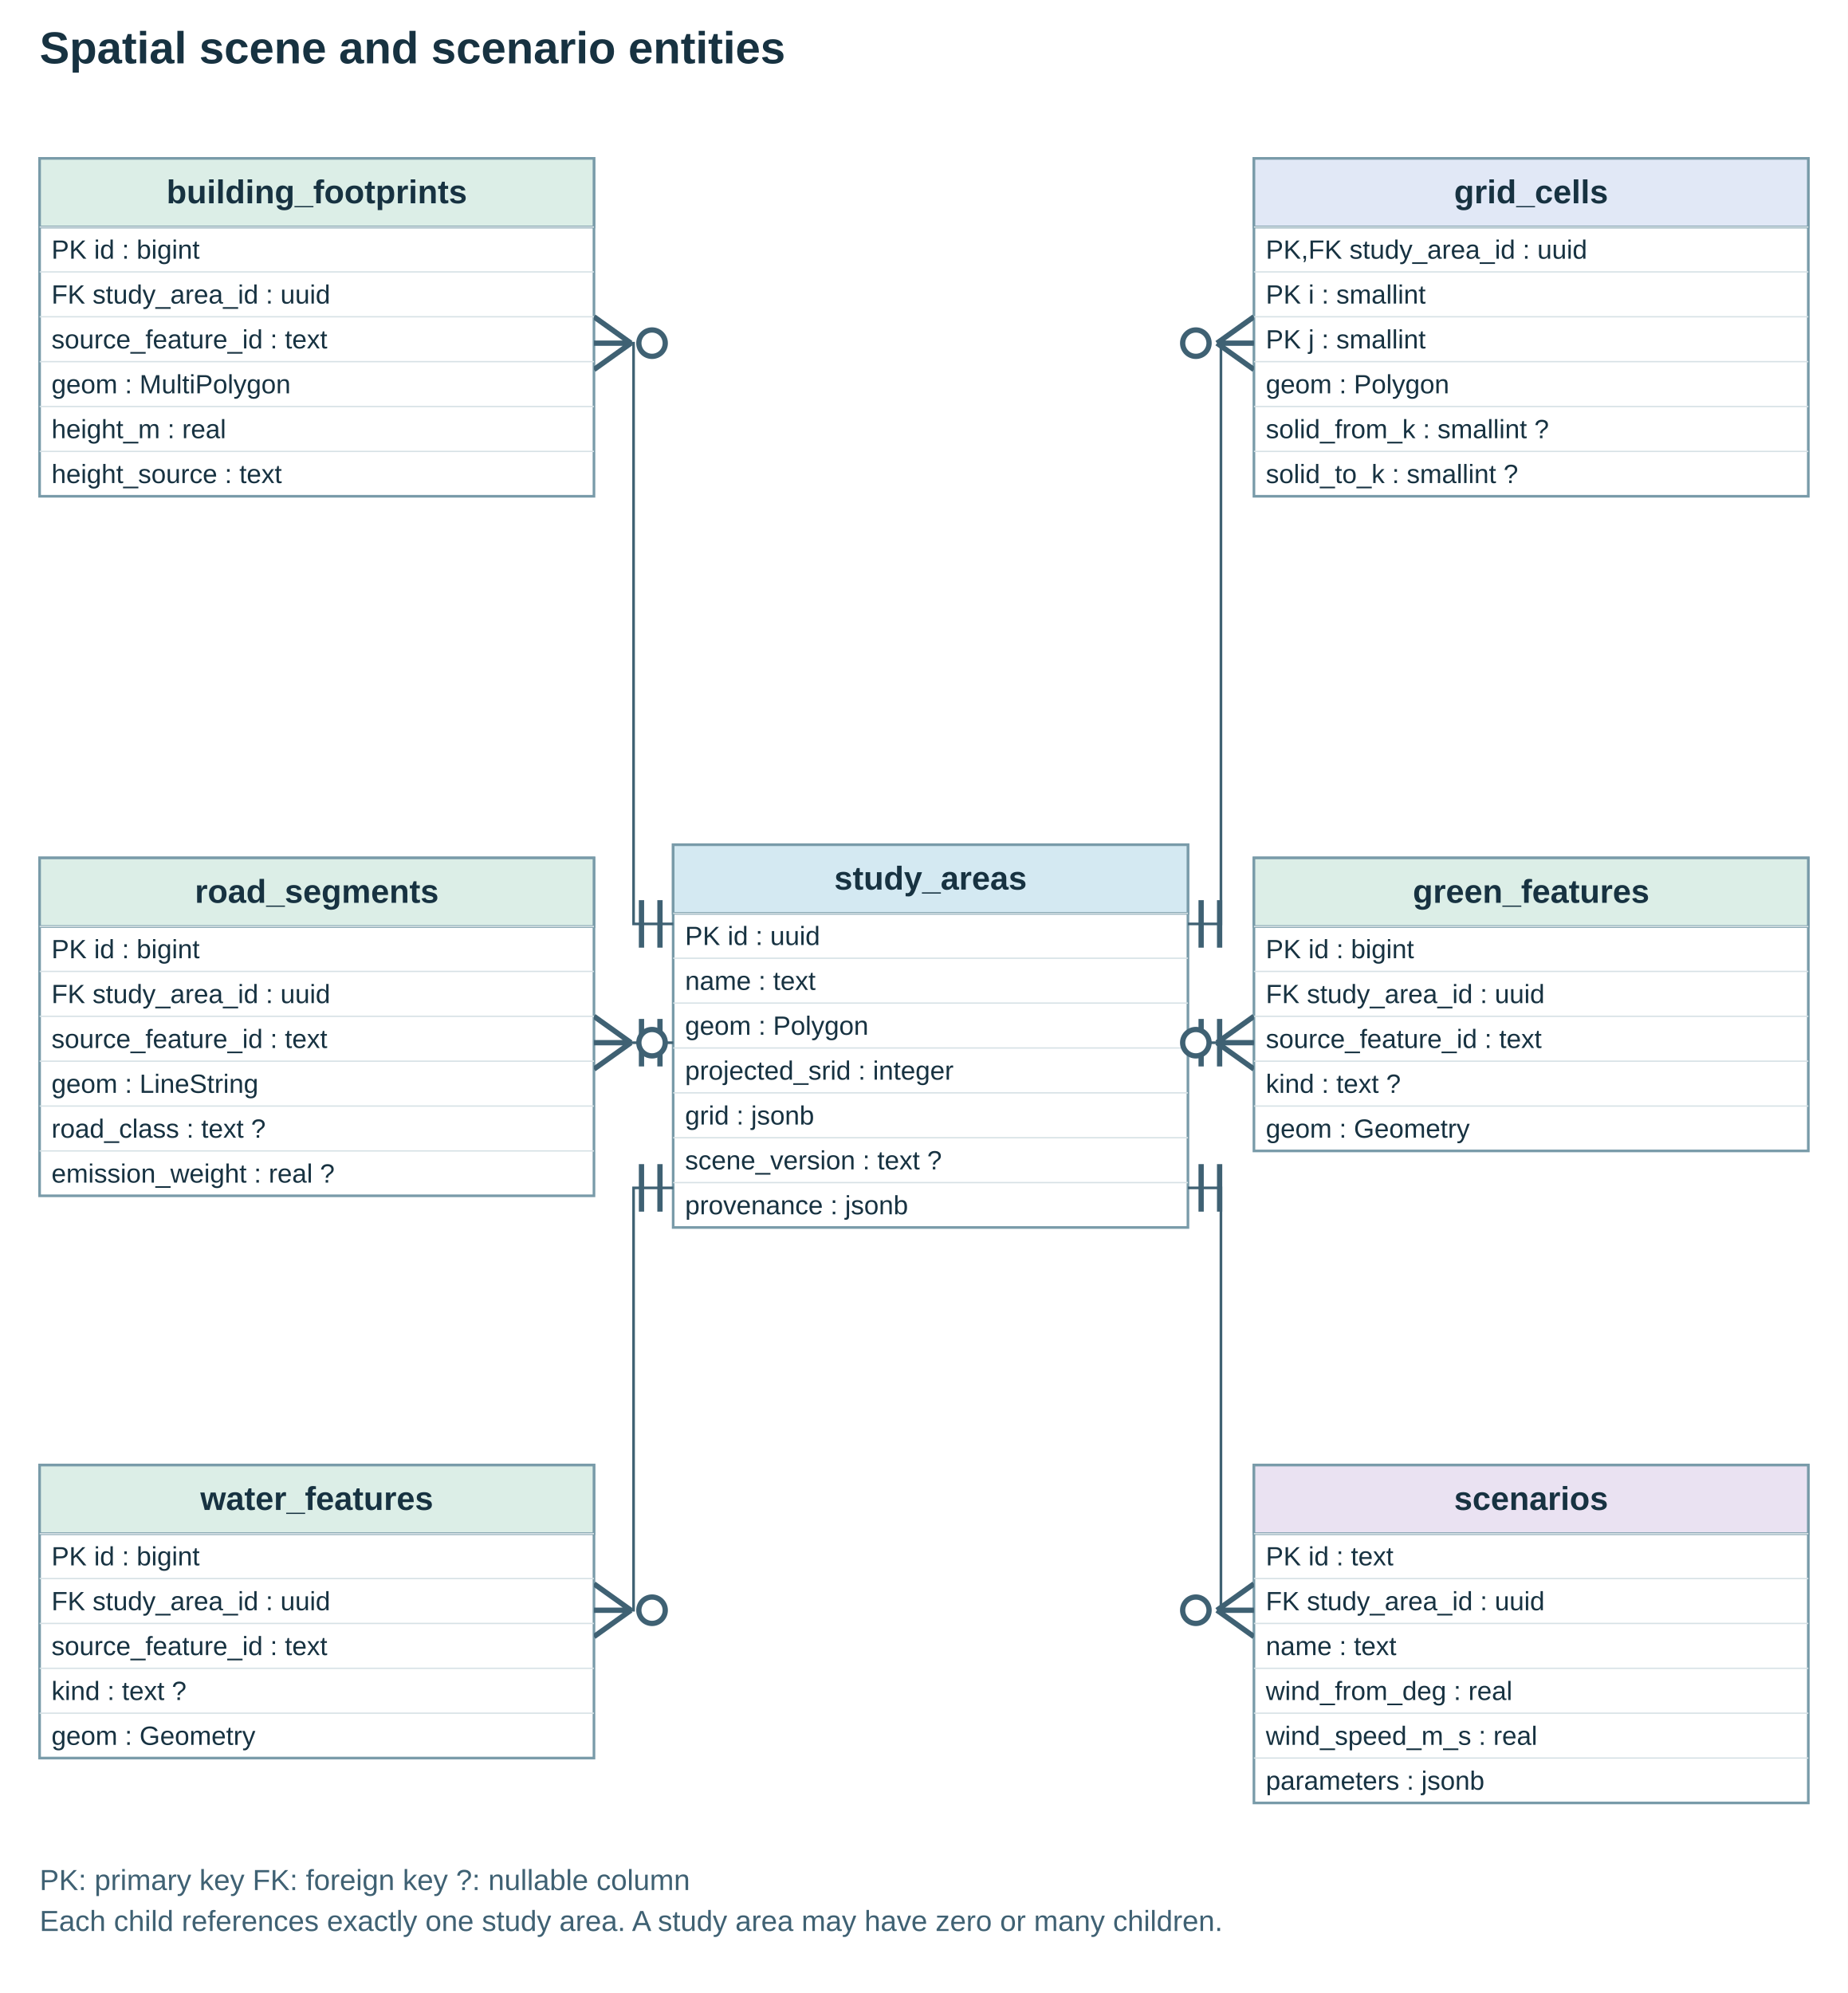
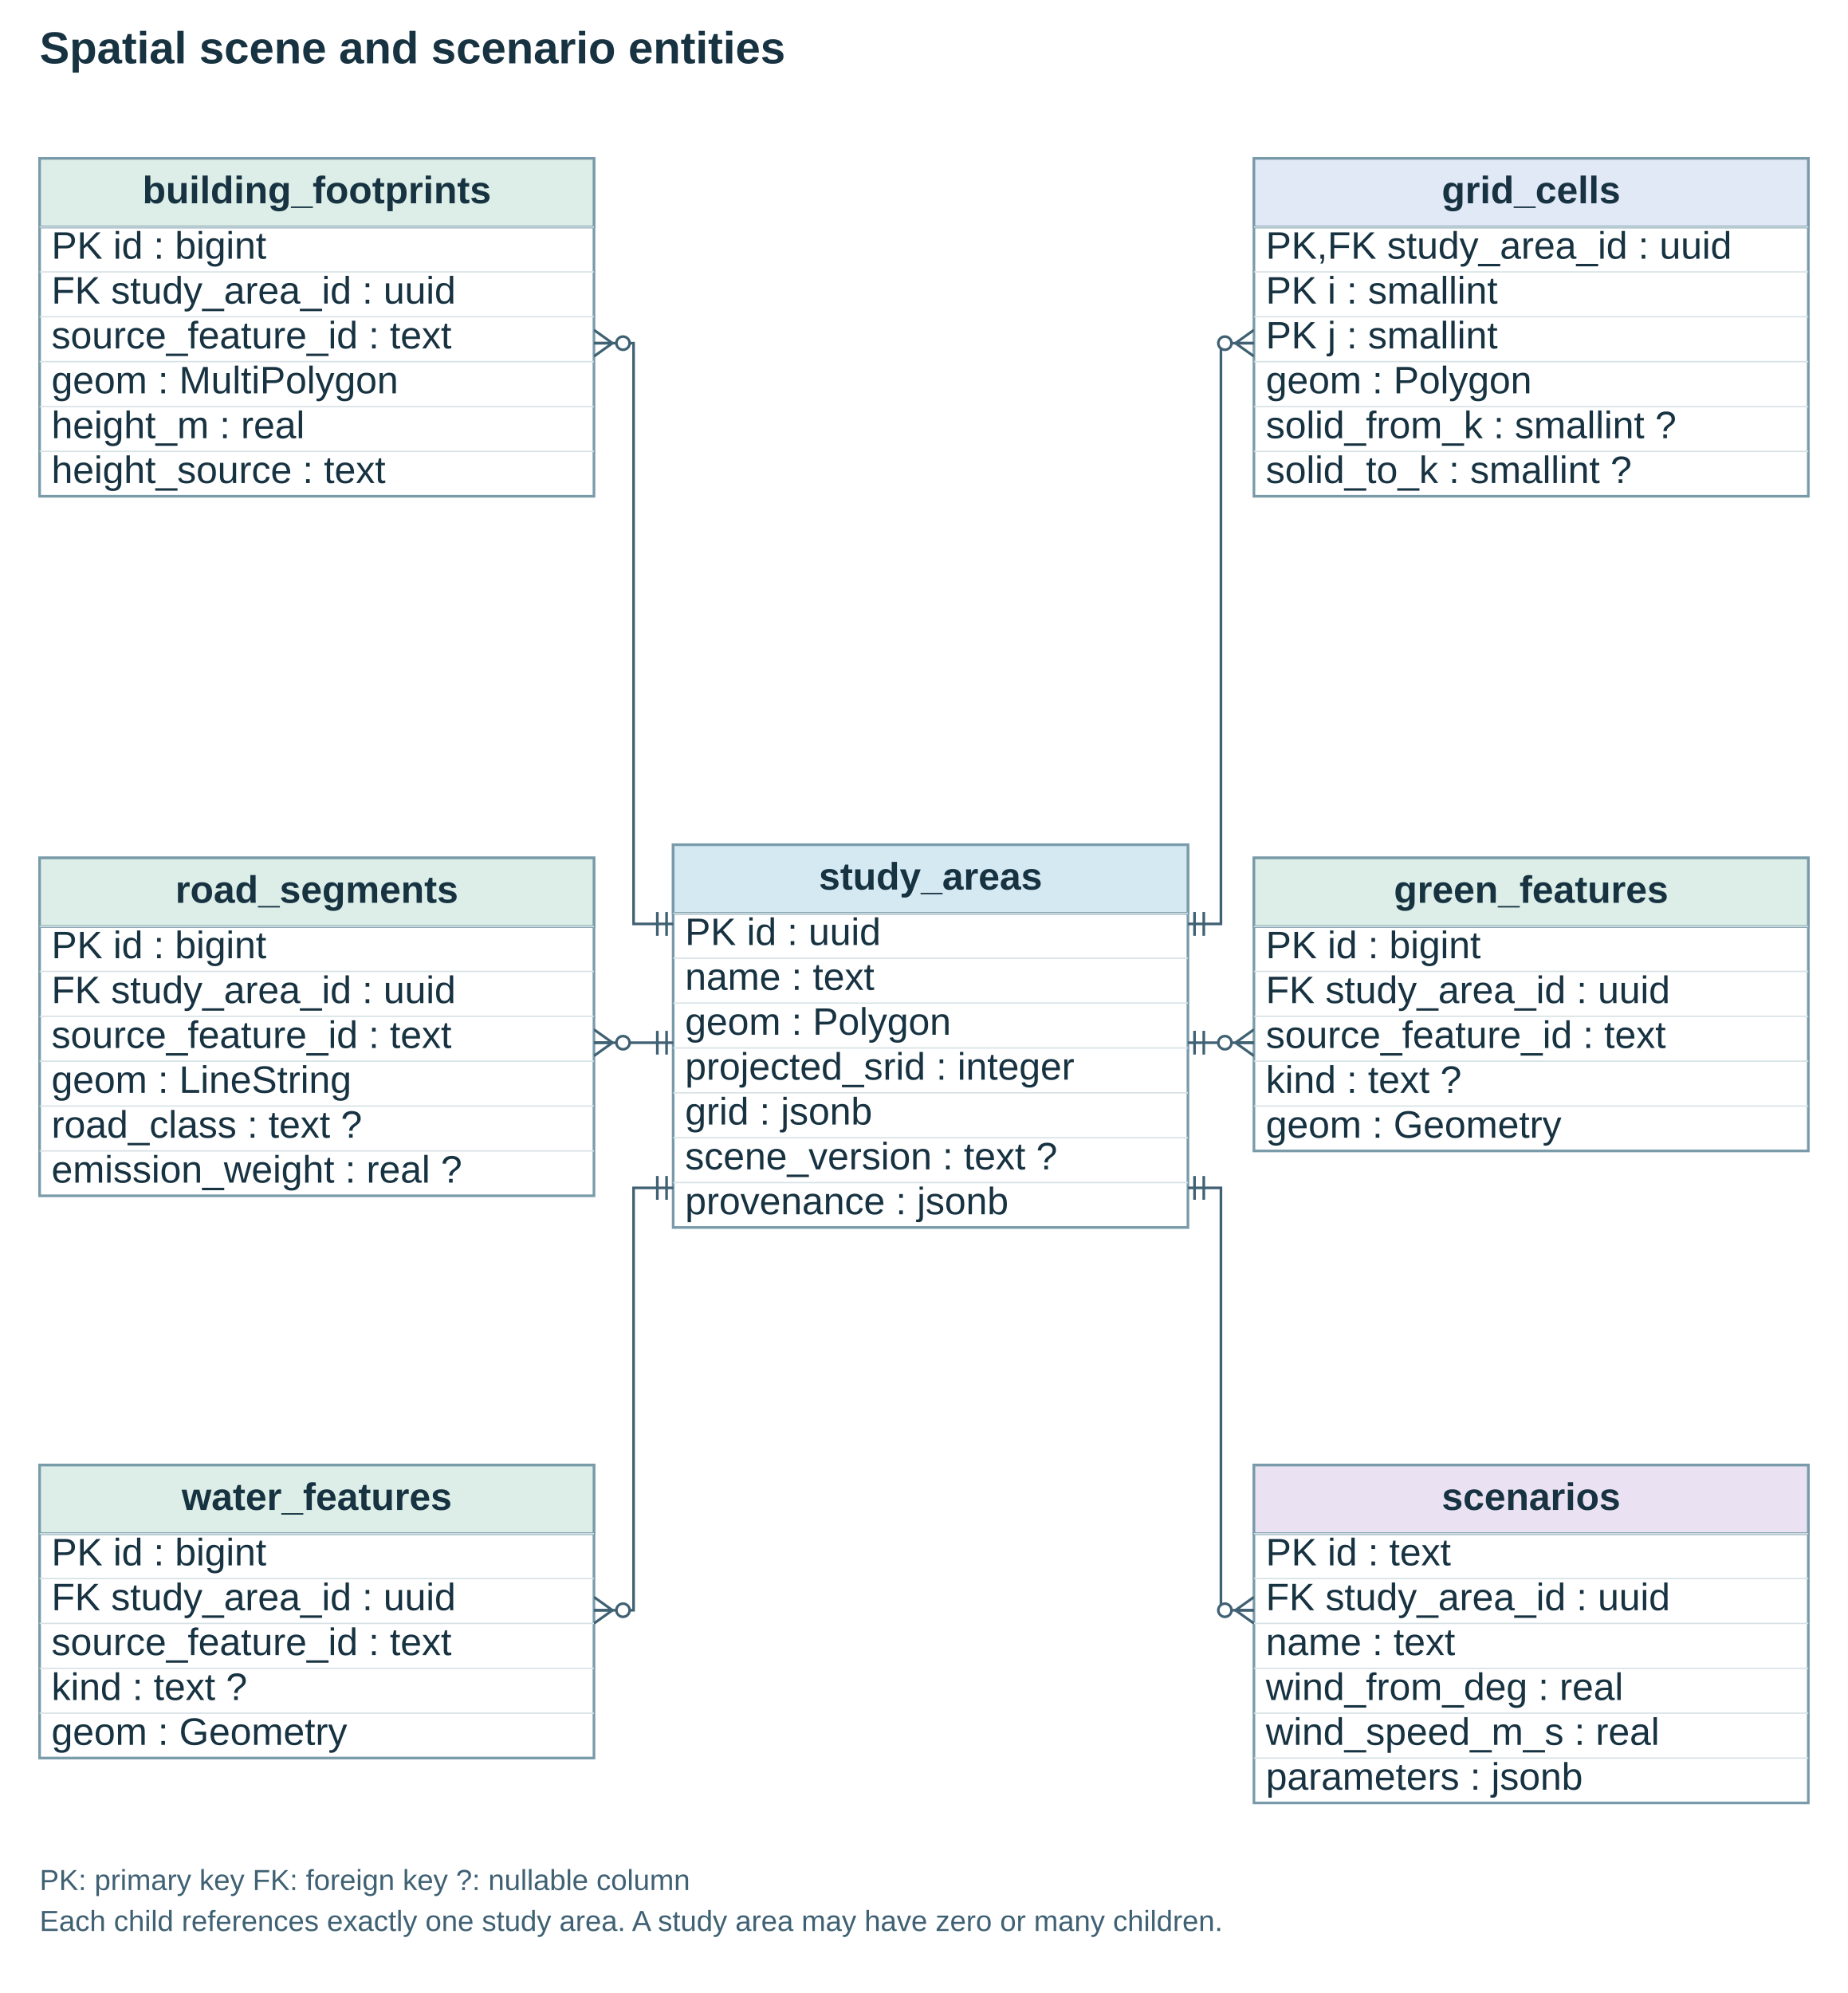
<svg xmlns="http://www.w3.org/2000/svg" width="1400" height="1510" viewBox="0 0 1400 1510">
  <defs>
-     <marker id="one" markerWidth="22" markerHeight="22" refX="0" refY="11" orient="auto">
+     <marker markerUnits="userSpaceOnUse" id="one" markerWidth="22" markerHeight="22" refX="0" refY="11" orient="auto">
      <path d="M5 2V20 M12 2V20" stroke="#3f6173" fill="none" stroke-width="2" />
    </marker>
-     <marker id="many" markerWidth="30" markerHeight="24" refX="30" refY="12" orient="auto">
+     <marker markerUnits="userSpaceOnUse" id="many" markerWidth="30" markerHeight="24" refX="30" refY="12" orient="auto">
      <circle cx="8" cy="12" r="5" fill="white" stroke="#3f6173" stroke-width="2" />
      <path d="M16 12L30 2M16 12H30M16 12L30 22" fill="none" stroke="#3f6173" stroke-width="2" />
    </marker>
-     <marker id="optional" markerWidth="28" markerHeight="24" refX="28" refY="12" orient="auto">
+     <marker markerUnits="userSpaceOnUse" id="optional" markerWidth="28" markerHeight="24" refX="28" refY="12" orient="auto">
      <circle cx="8" cy="12" r="5" fill="white" stroke="#3f6173" stroke-width="2" />
      <path d="M21 2V22" fill="none" stroke="#3f6173" stroke-width="2" />
    </marker>
  </defs>
  <style>text{font-family:Segoe UI,Arial,sans-serif}</style>
  <rect width="1400" height="1510" fill="white" />
  <text x="30" y="48" font-size="34" font-weight="700" fill="#173241">Spatial scene and scenario entities</text>
  <rect x="510" y="640" width="390" height="290" fill="white" stroke="#799ba9" stroke-width="2" />
  <rect x="510" y="640" width="390" height="52" fill="#d4e9f2" stroke="#799ba9" stroke-width="2" />
-   <text x="705.0" y="674" text-anchor="middle" font-size="25" font-weight="700" fill="#173241">study_areas</text>
+   <text x="705.0" y="674" text-anchor="middle" font-size="29" font-weight="700" fill="#173241">study_areas</text>
  <path d="M510 692H900" stroke="#d6e1e5" />
-   <text x="519" y="716" font-size="20" fill="#173241">PK    id : uuid</text>
+   <text x="519" y="716" font-size="29" fill="#173241">PK    id : uuid</text>
  <path d="M510 726H900" stroke="#d6e1e5" />
-   <text x="519" y="750" font-size="20" fill="#173241">      name : text</text>
+   <text x="519" y="750" font-size="29" fill="#173241">      name : text</text>
  <path d="M510 760H900" stroke="#d6e1e5" />
-   <text x="519" y="784" font-size="20" fill="#173241">      geom : Polygon</text>
+   <text x="519" y="784" font-size="29" fill="#173241">      geom : Polygon</text>
  <path d="M510 794H900" stroke="#d6e1e5" />
-   <text x="519" y="818" font-size="20" fill="#173241">      projected_srid : integer</text>
+   <text x="519" y="818" font-size="29" fill="#173241">      projected_srid : integer</text>
  <path d="M510 828H900" stroke="#d6e1e5" />
-   <text x="519" y="852" font-size="20" fill="#173241">      grid : jsonb</text>
+   <text x="519" y="852" font-size="29" fill="#173241">      grid : jsonb</text>
  <path d="M510 862H900" stroke="#d6e1e5" />
-   <text x="519" y="886" font-size="20" fill="#173241">      scene_version : text ?</text>
+   <text x="519" y="886" font-size="29" fill="#173241">      scene_version : text ?</text>
  <path d="M510 896H900" stroke="#d6e1e5" />
-   <text x="519" y="920" font-size="20" fill="#173241">      provenance : jsonb</text>
+   <text x="519" y="920" font-size="29" fill="#173241">      provenance : jsonb</text>
  <rect x="30" y="120" width="420" height="256" fill="white" stroke="#799ba9" stroke-width="2" />
  <rect x="30" y="120" width="420" height="52" fill="#dceee7" stroke="#799ba9" stroke-width="2" />
-   <text x="240.0" y="154" text-anchor="middle" font-size="25" font-weight="700" fill="#173241">building_footprints</text>
+   <text x="240.0" y="154" text-anchor="middle" font-size="29" font-weight="700" fill="#173241">building_footprints</text>
  <path d="M30 172H450" stroke="#d6e1e5" />
-   <text x="39" y="196" font-size="20" fill="#173241">PK    id : bigint</text>
+   <text x="39" y="196" font-size="29" fill="#173241">PK    id : bigint</text>
  <path d="M30 206H450" stroke="#d6e1e5" />
-   <text x="39" y="230" font-size="20" fill="#173241">FK    study_area_id : uuid</text>
+   <text x="39" y="230" font-size="29" fill="#173241">FK    study_area_id : uuid</text>
  <path d="M30 240H450" stroke="#d6e1e5" />
-   <text x="39" y="264" font-size="20" fill="#173241">      source_feature_id : text</text>
+   <text x="39" y="264" font-size="29" fill="#173241">      source_feature_id : text</text>
  <path d="M30 274H450" stroke="#d6e1e5" />
-   <text x="39" y="298" font-size="20" fill="#173241">      geom : MultiPolygon</text>
+   <text x="39" y="298" font-size="29" fill="#173241">      geom : MultiPolygon</text>
  <path d="M30 308H450" stroke="#d6e1e5" />
-   <text x="39" y="332" font-size="20" fill="#173241">      height_m : real</text>
+   <text x="39" y="332" font-size="29" fill="#173241">      height_m : real</text>
  <path d="M30 342H450" stroke="#d6e1e5" />
-   <text x="39" y="366" font-size="20" fill="#173241">      height_source : text</text>
+   <text x="39" y="366" font-size="29" fill="#173241">      height_source : text</text>
  <rect x="30" y="650" width="420" height="256" fill="white" stroke="#799ba9" stroke-width="2" />
  <rect x="30" y="650" width="420" height="52" fill="#dceee7" stroke="#799ba9" stroke-width="2" />
-   <text x="240.0" y="684" text-anchor="middle" font-size="25" font-weight="700" fill="#173241">road_segments</text>
+   <text x="240.0" y="684" text-anchor="middle" font-size="29" font-weight="700" fill="#173241">road_segments</text>
  <path d="M30 702H450" stroke="#d6e1e5" />
-   <text x="39" y="726" font-size="20" fill="#173241">PK    id : bigint</text>
+   <text x="39" y="726" font-size="29" fill="#173241">PK    id : bigint</text>
  <path d="M30 736H450" stroke="#d6e1e5" />
-   <text x="39" y="760" font-size="20" fill="#173241">FK    study_area_id : uuid</text>
+   <text x="39" y="760" font-size="29" fill="#173241">FK    study_area_id : uuid</text>
  <path d="M30 770H450" stroke="#d6e1e5" />
-   <text x="39" y="794" font-size="20" fill="#173241">      source_feature_id : text</text>
+   <text x="39" y="794" font-size="29" fill="#173241">      source_feature_id : text</text>
  <path d="M30 804H450" stroke="#d6e1e5" />
-   <text x="39" y="828" font-size="20" fill="#173241">      geom : LineString</text>
+   <text x="39" y="828" font-size="29" fill="#173241">      geom : LineString</text>
  <path d="M30 838H450" stroke="#d6e1e5" />
-   <text x="39" y="862" font-size="20" fill="#173241">      road_class : text ?</text>
+   <text x="39" y="862" font-size="29" fill="#173241">      road_class : text ?</text>
  <path d="M30 872H450" stroke="#d6e1e5" />
-   <text x="39" y="896" font-size="20" fill="#173241">      emission_weight : real ?</text>
+   <text x="39" y="896" font-size="29" fill="#173241">      emission_weight : real ?</text>
  <rect x="30" y="1110" width="420" height="222" fill="white" stroke="#799ba9" stroke-width="2" />
  <rect x="30" y="1110" width="420" height="52" fill="#dceee7" stroke="#799ba9" stroke-width="2" />
-   <text x="240.0" y="1144" text-anchor="middle" font-size="25" font-weight="700" fill="#173241">water_features</text>
+   <text x="240.0" y="1144" text-anchor="middle" font-size="29" font-weight="700" fill="#173241">water_features</text>
  <path d="M30 1162H450" stroke="#d6e1e5" />
-   <text x="39" y="1186" font-size="20" fill="#173241">PK    id : bigint</text>
+   <text x="39" y="1186" font-size="29" fill="#173241">PK    id : bigint</text>
  <path d="M30 1196H450" stroke="#d6e1e5" />
-   <text x="39" y="1220" font-size="20" fill="#173241">FK    study_area_id : uuid</text>
+   <text x="39" y="1220" font-size="29" fill="#173241">FK    study_area_id : uuid</text>
  <path d="M30 1230H450" stroke="#d6e1e5" />
-   <text x="39" y="1254" font-size="20" fill="#173241">      source_feature_id : text</text>
+   <text x="39" y="1254" font-size="29" fill="#173241">      source_feature_id : text</text>
  <path d="M30 1264H450" stroke="#d6e1e5" />
-   <text x="39" y="1288" font-size="20" fill="#173241">      kind : text ?</text>
+   <text x="39" y="1288" font-size="29" fill="#173241">      kind : text ?</text>
  <path d="M30 1298H450" stroke="#d6e1e5" />
-   <text x="39" y="1322" font-size="20" fill="#173241">      geom : Geometry</text>
+   <text x="39" y="1322" font-size="29" fill="#173241">      geom : Geometry</text>
  <rect x="950" y="120" width="420" height="256" fill="white" stroke="#799ba9" stroke-width="2" />
  <rect x="950" y="120" width="420" height="52" fill="#e1e8f6" stroke="#799ba9" stroke-width="2" />
-   <text x="1160.0" y="154" text-anchor="middle" font-size="25" font-weight="700" fill="#173241">grid_cells</text>
+   <text x="1160.0" y="154" text-anchor="middle" font-size="29" font-weight="700" fill="#173241">grid_cells</text>
  <path d="M950 172H1370" stroke="#d6e1e5" />
-   <text x="959" y="196" font-size="20" fill="#173241">PK,FK study_area_id : uuid</text>
+   <text x="959" y="196" font-size="29" fill="#173241">PK,FK study_area_id : uuid</text>
  <path d="M950 206H1370" stroke="#d6e1e5" />
-   <text x="959" y="230" font-size="20" fill="#173241">PK    i : smallint</text>
+   <text x="959" y="230" font-size="29" fill="#173241">PK    i : smallint</text>
  <path d="M950 240H1370" stroke="#d6e1e5" />
-   <text x="959" y="264" font-size="20" fill="#173241">PK    j : smallint</text>
+   <text x="959" y="264" font-size="29" fill="#173241">PK    j : smallint</text>
  <path d="M950 274H1370" stroke="#d6e1e5" />
-   <text x="959" y="298" font-size="20" fill="#173241">      geom : Polygon</text>
+   <text x="959" y="298" font-size="29" fill="#173241">      geom : Polygon</text>
  <path d="M950 308H1370" stroke="#d6e1e5" />
-   <text x="959" y="332" font-size="20" fill="#173241">      solid_from_k : smallint ?</text>
+   <text x="959" y="332" font-size="29" fill="#173241">      solid_from_k : smallint ?</text>
  <path d="M950 342H1370" stroke="#d6e1e5" />
-   <text x="959" y="366" font-size="20" fill="#173241">      solid_to_k : smallint ?</text>
+   <text x="959" y="366" font-size="29" fill="#173241">      solid_to_k : smallint ?</text>
  <rect x="950" y="650" width="420" height="222" fill="white" stroke="#799ba9" stroke-width="2" />
  <rect x="950" y="650" width="420" height="52" fill="#dceee7" stroke="#799ba9" stroke-width="2" />
-   <text x="1160.0" y="684" text-anchor="middle" font-size="25" font-weight="700" fill="#173241">green_features</text>
+   <text x="1160.0" y="684" text-anchor="middle" font-size="29" font-weight="700" fill="#173241">green_features</text>
  <path d="M950 702H1370" stroke="#d6e1e5" />
-   <text x="959" y="726" font-size="20" fill="#173241">PK    id : bigint</text>
+   <text x="959" y="726" font-size="29" fill="#173241">PK    id : bigint</text>
  <path d="M950 736H1370" stroke="#d6e1e5" />
-   <text x="959" y="760" font-size="20" fill="#173241">FK    study_area_id : uuid</text>
+   <text x="959" y="760" font-size="29" fill="#173241">FK    study_area_id : uuid</text>
  <path d="M950 770H1370" stroke="#d6e1e5" />
-   <text x="959" y="794" font-size="20" fill="#173241">      source_feature_id : text</text>
+   <text x="959" y="794" font-size="29" fill="#173241">      source_feature_id : text</text>
  <path d="M950 804H1370" stroke="#d6e1e5" />
-   <text x="959" y="828" font-size="20" fill="#173241">      kind : text ?</text>
+   <text x="959" y="828" font-size="29" fill="#173241">      kind : text ?</text>
  <path d="M950 838H1370" stroke="#d6e1e5" />
-   <text x="959" y="862" font-size="20" fill="#173241">      geom : Geometry</text>
+   <text x="959" y="862" font-size="29" fill="#173241">      geom : Geometry</text>
  <rect x="950" y="1110" width="420" height="256" fill="white" stroke="#799ba9" stroke-width="2" />
  <rect x="950" y="1110" width="420" height="52" fill="#eae2f2" stroke="#799ba9" stroke-width="2" />
-   <text x="1160.0" y="1144" text-anchor="middle" font-size="25" font-weight="700" fill="#173241">scenarios</text>
+   <text x="1160.0" y="1144" text-anchor="middle" font-size="29" font-weight="700" fill="#173241">scenarios</text>
  <path d="M950 1162H1370" stroke="#d6e1e5" />
-   <text x="959" y="1186" font-size="20" fill="#173241">PK    id : text</text>
+   <text x="959" y="1186" font-size="29" fill="#173241">PK    id : text</text>
  <path d="M950 1196H1370" stroke="#d6e1e5" />
-   <text x="959" y="1220" font-size="20" fill="#173241">FK    study_area_id : uuid</text>
+   <text x="959" y="1220" font-size="29" fill="#173241">FK    study_area_id : uuid</text>
  <path d="M950 1230H1370" stroke="#d6e1e5" />
-   <text x="959" y="1254" font-size="20" fill="#173241">      name : text</text>
+   <text x="959" y="1254" font-size="29" fill="#173241">      name : text</text>
  <path d="M950 1264H1370" stroke="#d6e1e5" />
-   <text x="959" y="1288" font-size="20" fill="#173241">      wind_from_deg : real</text>
+   <text x="959" y="1288" font-size="29" fill="#173241">      wind_from_deg : real</text>
  <path d="M950 1298H1370" stroke="#d6e1e5" />
-   <text x="959" y="1322" font-size="20" fill="#173241">      wind_speed_m_s : real</text>
+   <text x="959" y="1322" font-size="29" fill="#173241">      wind_speed_m_s : real</text>
  <path d="M950 1332H1370" stroke="#d6e1e5" />
-   <text x="959" y="1356" font-size="20" fill="#173241">      parameters : jsonb</text>
+   <text x="959" y="1356" font-size="29" fill="#173241">      parameters : jsonb</text>
  <path d="M510 700 L480 700 L480 260 L450 260" fill="none" stroke="#3f6173" stroke-width="2" marker-start="url(#one)" marker-end="url(#many)" />
  <path d="M510 790 L450 790" fill="none" stroke="#3f6173" stroke-width="2" marker-start="url(#one)" marker-end="url(#many)" />
  <path d="M510 900 L480 900 L480 1220 L450 1220" fill="none" stroke="#3f6173" stroke-width="2" marker-start="url(#one)" marker-end="url(#many)" />
  <path d="M900 700 L925 700 L925 260 L950 260" fill="none" stroke="#3f6173" stroke-width="2" marker-start="url(#one)" marker-end="url(#many)" />
  <path d="M900 790 L950 790" fill="none" stroke="#3f6173" stroke-width="2" marker-start="url(#one)" marker-end="url(#many)" />
  <path d="M900 900 L925 900 L925 1220 L950 1220" fill="none" stroke="#3f6173" stroke-width="2" marker-start="url(#one)" marker-end="url(#many)" />
  <text x="30" y="1432" font-size="22" fill="#3f6173">PK: primary key    FK: foreign key    ?: nullable column</text>
  <text x="30" y="1463" font-size="22" fill="#3f6173">Each child references exactly one study area. A study area may have zero or many children.</text>
</svg>
